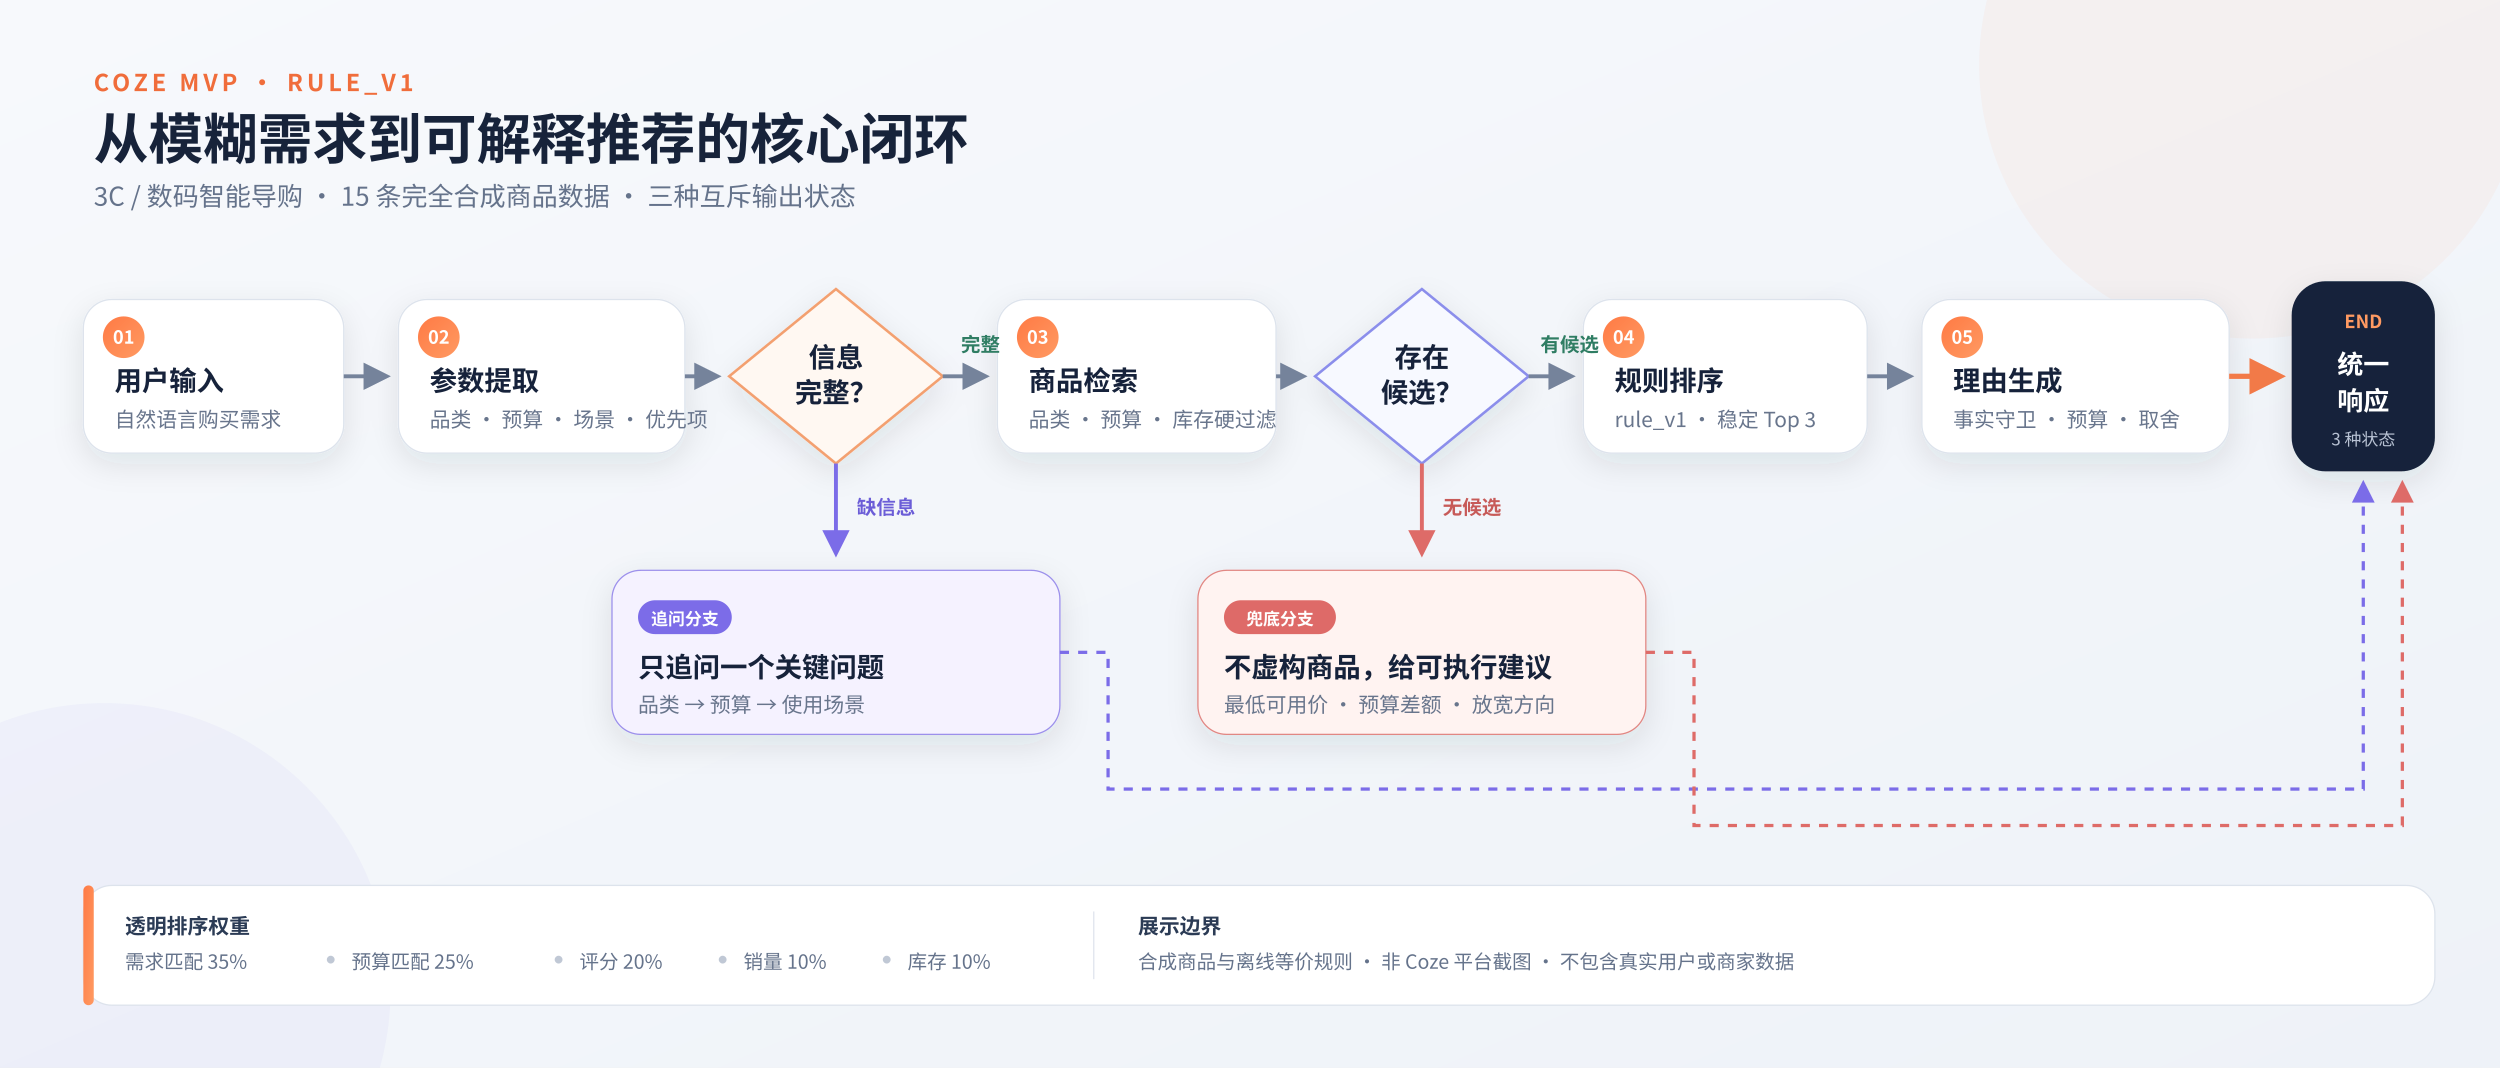
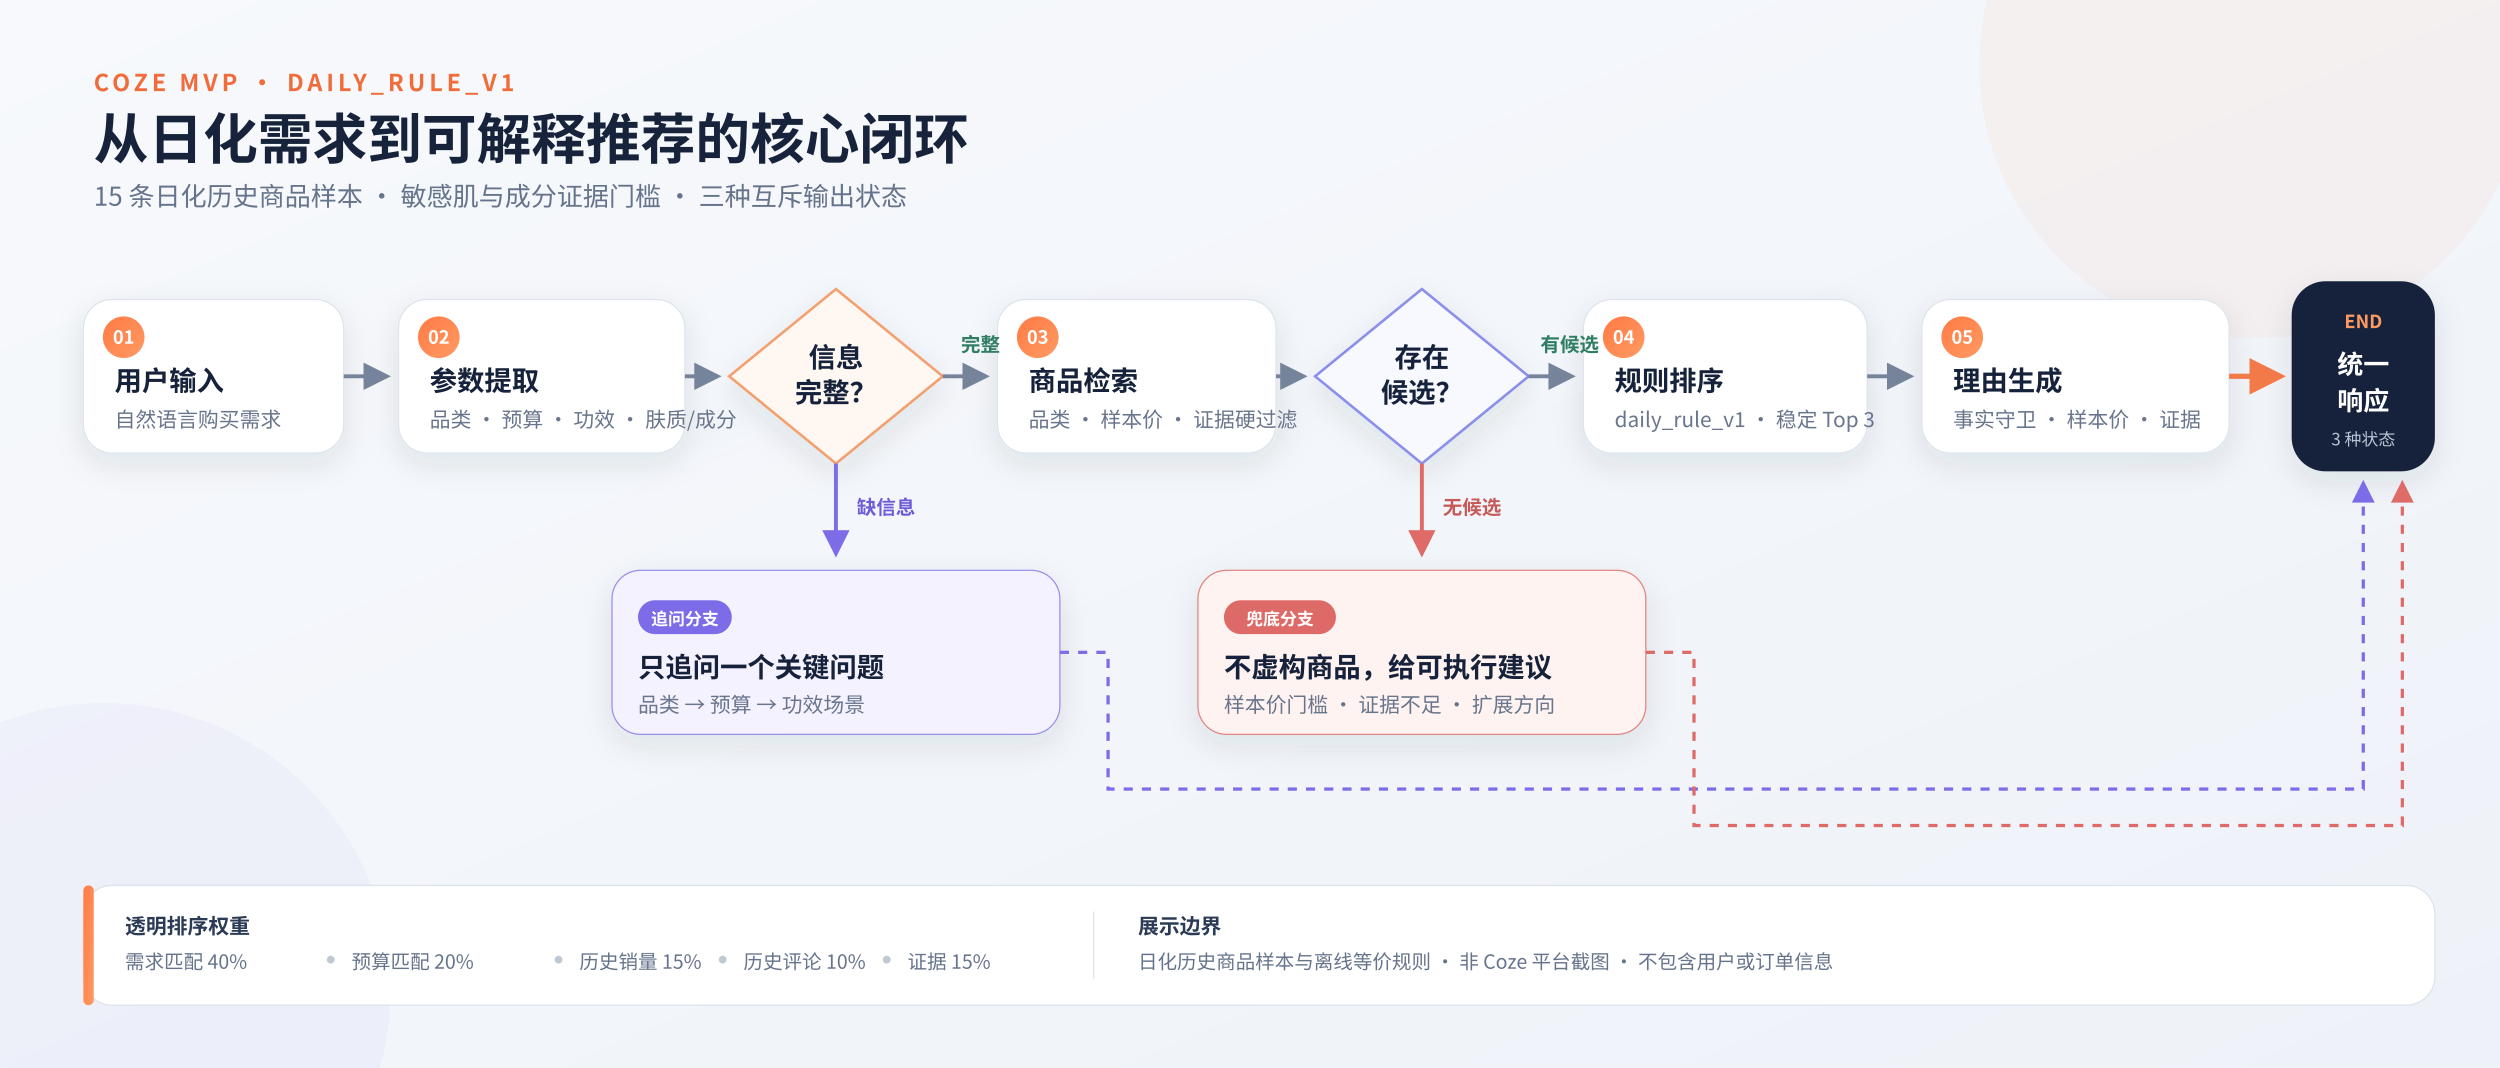
<svg xmlns="http://www.w3.org/2000/svg" width="1920" height="820" viewBox="0 0 1920 820" role="img" aria-labelledby="title desc">
  <defs>
    <linearGradient id="bg" x1="0" y1="0" x2="1" y2="1">
      <stop offset="0" stop-color="#F7F9FC" />
      <stop offset="1" stop-color="#EEF2F8" />
    </linearGradient>
    <linearGradient id="brand" x1="0" y1="0" x2="1" y2="1">
      <stop offset="0" stop-color="#FF7A45" />
      <stop offset="1" stop-color="#FF9A62" />
    </linearGradient>
    <filter id="shadow" x="-20%" y="-20%" width="140%" height="160%">
      <feDropShadow dx="0" dy="8" stdDeviation="12" flood-color="#1C2A42" flood-opacity="0.10" />
    </filter>
    <marker id="arrow" viewBox="0 0 10 10" refX="8" refY="5" markerWidth="7" markerHeight="7" orient="auto-start-reverse">
      <path d="M 0 0 L 10 5 L 0 10 z" fill="#75839B" />
    </marker>
    <marker id="arrow-orange" viewBox="0 0 10 10" refX="8" refY="5" markerWidth="7" markerHeight="7" orient="auto-start-reverse">
      <path d="M 0 0 L 10 5 L 0 10 z" fill="#F27A48" />
    </marker>
    <marker id="arrow-purple" viewBox="0 0 10 10" refX="8" refY="5" markerWidth="7" markerHeight="7" orient="auto-start-reverse">
      <path d="M 0 0 L 10 5 L 0 10 z" fill="#7B6CE8" />
    </marker>
    <marker id="arrow-red" viewBox="0 0 10 10" refX="8" refY="5" markerWidth="7" markerHeight="7" orient="auto-start-reverse">
      <path d="M 0 0 L 10 5 L 0 10 z" fill="#DE6B68" />
    </marker>
    <style>
      text { font-family: "PingFang SC", "Noto Sans CJK SC", "Microsoft YaHei", sans-serif; }
      .eyebrow { font-size: 18px; font-weight: 700; letter-spacing: 3px; fill: #F06D3B; }
      .title { font-size: 42px; font-weight: 750; fill: #17233A; }
      .subtitle { font-size: 20px; fill: #65738B; }
      .node-title { font-size: 21px; font-weight: 700; fill: #17233A; }
      .node-copy { font-size: 16px; fill: #68758C; }
      .step { font-size: 14px; font-weight: 700; fill: #FFFFFF; }
      .branch { font-size: 15px; font-weight: 650; }
      .small { font-size: 14px; fill: #708097; }
      .footer-head { font-size: 16px; font-weight: 700; fill: #2B3B55; }
      .footer-copy { font-size: 15px; fill: #65738B; }
    </style>
  </defs>
  <rect width="1920" height="820" fill="url(#bg)" />
  <circle cx="1730" cy="50" r="210" fill="#FF8A55" opacity="0.06" />
  <circle cx="80" cy="760" r="220" fill="#7468E8" opacity="0.05" />
-   <text class="eyebrow" x="72" y="70">COZE MVP · RULE_V1</text>
-   <text class="title" x="72" y="122">从模糊需求到可解释推荐的核心闭环</text>
-   <text class="subtitle" x="72" y="158">3C / 数码智能导购 · 15 条完全合成商品数据 · 三种互斥输出状态</text>
+   <text class="eyebrow" x="72" y="70">COZE MVP · DAILY_RULE_V1</text>
+   <text class="title" x="72" y="122">从日化需求到可解释推荐的核心闭环</text>
+   <text class="subtitle" x="72" y="158">15 条日化历史商品样本 · 敏感肌与成分证据门槛 · 三种互斥输出状态</text>
  <g filter="url(#shadow)">
    <rect x="64" y="230" width="200" height="118" rx="22" fill="#FFFFFF" stroke="#DDE3EC" />
    <circle cx="95" cy="259" r="16" fill="url(#brand)" />
    <text class="step" x="95" y="264" text-anchor="middle">01</text>
    <text class="node-title" x="88" y="300">用户输入</text>
    <text class="node-copy" x="88" y="328">自然语言购买需求</text>
    <rect x="306" y="230" width="220" height="118" rx="22" fill="#FFFFFF" stroke="#DDE3EC" />
    <circle cx="337" cy="259" r="16" fill="url(#brand)" />
    <text class="step" x="337" y="264" text-anchor="middle">02</text>
    <text class="node-title" x="330" y="300">参数提取</text>
-     <text class="node-copy" x="330" y="328">品类 · 预算 · 场景 · 优先项</text>
+     <text class="node-copy" x="330" y="328">品类 · 预算 · 功效 · 肤质/成分</text>
    <path d="M 642 222 L 724 289 L 642 356 L 560 289 Z" fill="#FFF8F2" stroke="#F3A070" stroke-width="2" />
    <text class="node-title" x="642" y="282" text-anchor="middle">信息</text>
    <text class="node-title" x="642" y="309" text-anchor="middle">完整？</text>
    <rect x="766" y="230" width="214" height="118" rx="22" fill="#FFFFFF" stroke="#DDE3EC" />
    <circle cx="797" cy="259" r="16" fill="url(#brand)" />
    <text class="step" x="797" y="264" text-anchor="middle">03</text>
    <text class="node-title" x="790" y="300">商品检索</text>
-     <text class="node-copy" x="790" y="328">品类 · 预算 · 库存硬过滤</text>
+     <text class="node-copy" x="790" y="328">品类 · 样本价 · 证据硬过滤</text>
    <path d="M 1092 222 L 1174 289 L 1092 356 L 1010 289 Z" fill="#F7F9FF" stroke="#8B8EEB" stroke-width="2" />
    <text class="node-title" x="1092" y="282" text-anchor="middle">存在</text>
    <text class="node-title" x="1092" y="309" text-anchor="middle">候选？</text>
    <rect x="1216" y="230" width="218" height="118" rx="22" fill="#FFFFFF" stroke="#DDE3EC" />
    <circle cx="1247" cy="259" r="16" fill="url(#brand)" />
    <text class="step" x="1247" y="264" text-anchor="middle">04</text>
    <text class="node-title" x="1240" y="300">规则排序</text>
-     <text class="node-copy" x="1240" y="328">rule_v1 · 稳定 Top 3</text>
+     <text class="node-copy" x="1240" y="328">daily_rule_v1 · 稳定 Top 3</text>
    <rect x="1476" y="230" width="236" height="118" rx="22" fill="#FFFFFF" stroke="#DDE3EC" />
    <circle cx="1507" cy="259" r="16" fill="url(#brand)" />
    <text class="step" x="1507" y="264" text-anchor="middle">05</text>
    <text class="node-title" x="1500" y="300">理由生成</text>
-     <text class="node-copy" x="1500" y="328">事实守卫 · 预算 · 取舍</text>
+     <text class="node-copy" x="1500" y="328">事实守卫 · 样本价 · 证据</text>
    <rect x="1760" y="216" width="110" height="146" rx="26" fill="#17233A" />
    <text x="1815" y="252" text-anchor="middle" font-size="14" font-weight="700" fill="#FF9A62">END</text>
    <text x="1815" y="287" text-anchor="middle" font-size="20" font-weight="700" fill="#FFFFFF">统一</text>
    <text x="1815" y="315" text-anchor="middle" font-size="20" font-weight="700" fill="#FFFFFF">响应</text>
    <text x="1815" y="342" text-anchor="middle" font-size="13" fill="#B8C2D4">3 种状态</text>
  </g>
  <g fill="none" stroke="#75839B" stroke-width="3" marker-end="url(#arrow)">
    <path d="M 264 289 H 296" />
    <path d="M 526 289 H 550" />
    <path d="M 724 289 H 756" />
    <path d="M 980 289 H 1000" />
    <path d="M 1174 289 H 1206" />
    <path d="M 1434 289 H 1466" />
  </g>
  <path d="M 1712 289 H 1750" fill="none" stroke="#F27A48" stroke-width="4" marker-end="url(#arrow-orange)" />
  <text class="branch" x="738" y="270" fill="#2F7D63">完整</text>
  <text class="branch" x="1183" y="270" fill="#2F7D63">有候选</text>
  <path d="M 642 356 V 424" fill="none" stroke="#7B6CE8" stroke-width="3" marker-end="url(#arrow-purple)" />
  <text class="branch" x="658" y="395" fill="#6B5DD7">缺信息</text>
  <g filter="url(#shadow)">
    <rect x="470" y="438" width="344" height="126" rx="22" fill="#F5F2FF" stroke="#9C90EB" />
    <rect x="490" y="461" width="72" height="26" rx="13" fill="#7B6CE8" />
    <text x="526" y="480" text-anchor="middle" font-size="13" font-weight="700" fill="#FFFFFF">追问分支</text>
    <text class="node-title" x="490" y="520">只追问一个关键问题</text>
-     <text class="node-copy" x="490" y="547">品类 → 预算 → 使用场景</text>
+     <text class="node-copy" x="490" y="547">品类 → 预算 → 功效场景</text>
  </g>
  <path d="M 1092 356 V 424" fill="none" stroke="#DE6B68" stroke-width="3" marker-end="url(#arrow-red)" />
  <text class="branch" x="1108" y="395" fill="#C75A58">无候选</text>
  <g filter="url(#shadow)">
    <rect x="920" y="438" width="344" height="126" rx="22" fill="#FFF3F1" stroke="#E18783" />
    <rect x="940" y="461" width="86" height="26" rx="13" fill="#DE6B68" />
    <text x="983" y="480" text-anchor="middle" font-size="13" font-weight="700" fill="#FFFFFF">兜底分支</text>
    <text class="node-title" x="940" y="520">不虚构商品，给可执行建议</text>
-     <text class="node-copy" x="940" y="547">最低可用价 · 预算差额 · 放宽方向</text>
+     <text class="node-copy" x="940" y="547">样本价门槛 · 证据不足 · 扩展方向</text>
  </g>
  <path d="M 814 501 H 851 V 606 H 1815 V 372" fill="none" stroke="#7B6CE8" stroke-width="2.5" stroke-dasharray="7 7" marker-end="url(#arrow-purple)" />
  <path d="M 1264 501 H 1301 V 634 H 1845 V 372" fill="none" stroke="#DE6B68" stroke-width="2.5" stroke-dasharray="7 7" marker-end="url(#arrow-red)" />
  <g>
    <rect x="64" y="680" width="1806" height="92" rx="22" fill="#FFFFFF" stroke="#DDE3EC" />
    <rect x="64" y="680" width="8" height="92" rx="4" fill="url(#brand)" />
    <text class="footer-head" x="96" y="717">透明排序权重</text>
-     <text class="footer-copy" x="96" y="744">需求匹配 35%</text>
+     <text class="footer-copy" x="96" y="744">需求匹配 40%</text>
    <circle cx="254" cy="737" r="3" fill="#C0C8D5" />
-     <text class="footer-copy" x="270" y="744">预算匹配 25%</text>
+     <text class="footer-copy" x="270" y="744">预算匹配 20%</text>
    <circle cx="429" cy="737" r="3" fill="#C0C8D5" />
-     <text class="footer-copy" x="445" y="744">评分 20%</text>
+     <text class="footer-copy" x="445" y="744">历史销量 15%</text>
    <circle cx="555" cy="737" r="3" fill="#C0C8D5" />
-     <text class="footer-copy" x="571" y="744">销量 10%</text>
+     <text class="footer-copy" x="571" y="744">历史评论 10%</text>
    <circle cx="681" cy="737" r="3" fill="#C0C8D5" />
-     <text class="footer-copy" x="697" y="744">库存 10%</text>
+     <text class="footer-copy" x="697" y="744">证据 15%</text>
    <line x1="840" y1="700" x2="840" y2="752" stroke="#E0E5ED" />
    <text class="footer-head" x="874" y="717">展示边界</text>
-     <text class="footer-copy" x="874" y="744">合成商品与离线等价规则 · 非 Coze 平台截图 · 不包含真实用户或商家数据</text>
+     <text class="footer-copy" x="874" y="744">日化历史商品样本与离线等价规则 · 非 Coze 平台截图 · 不包含用户或订单信息</text>
  </g>
</svg>
